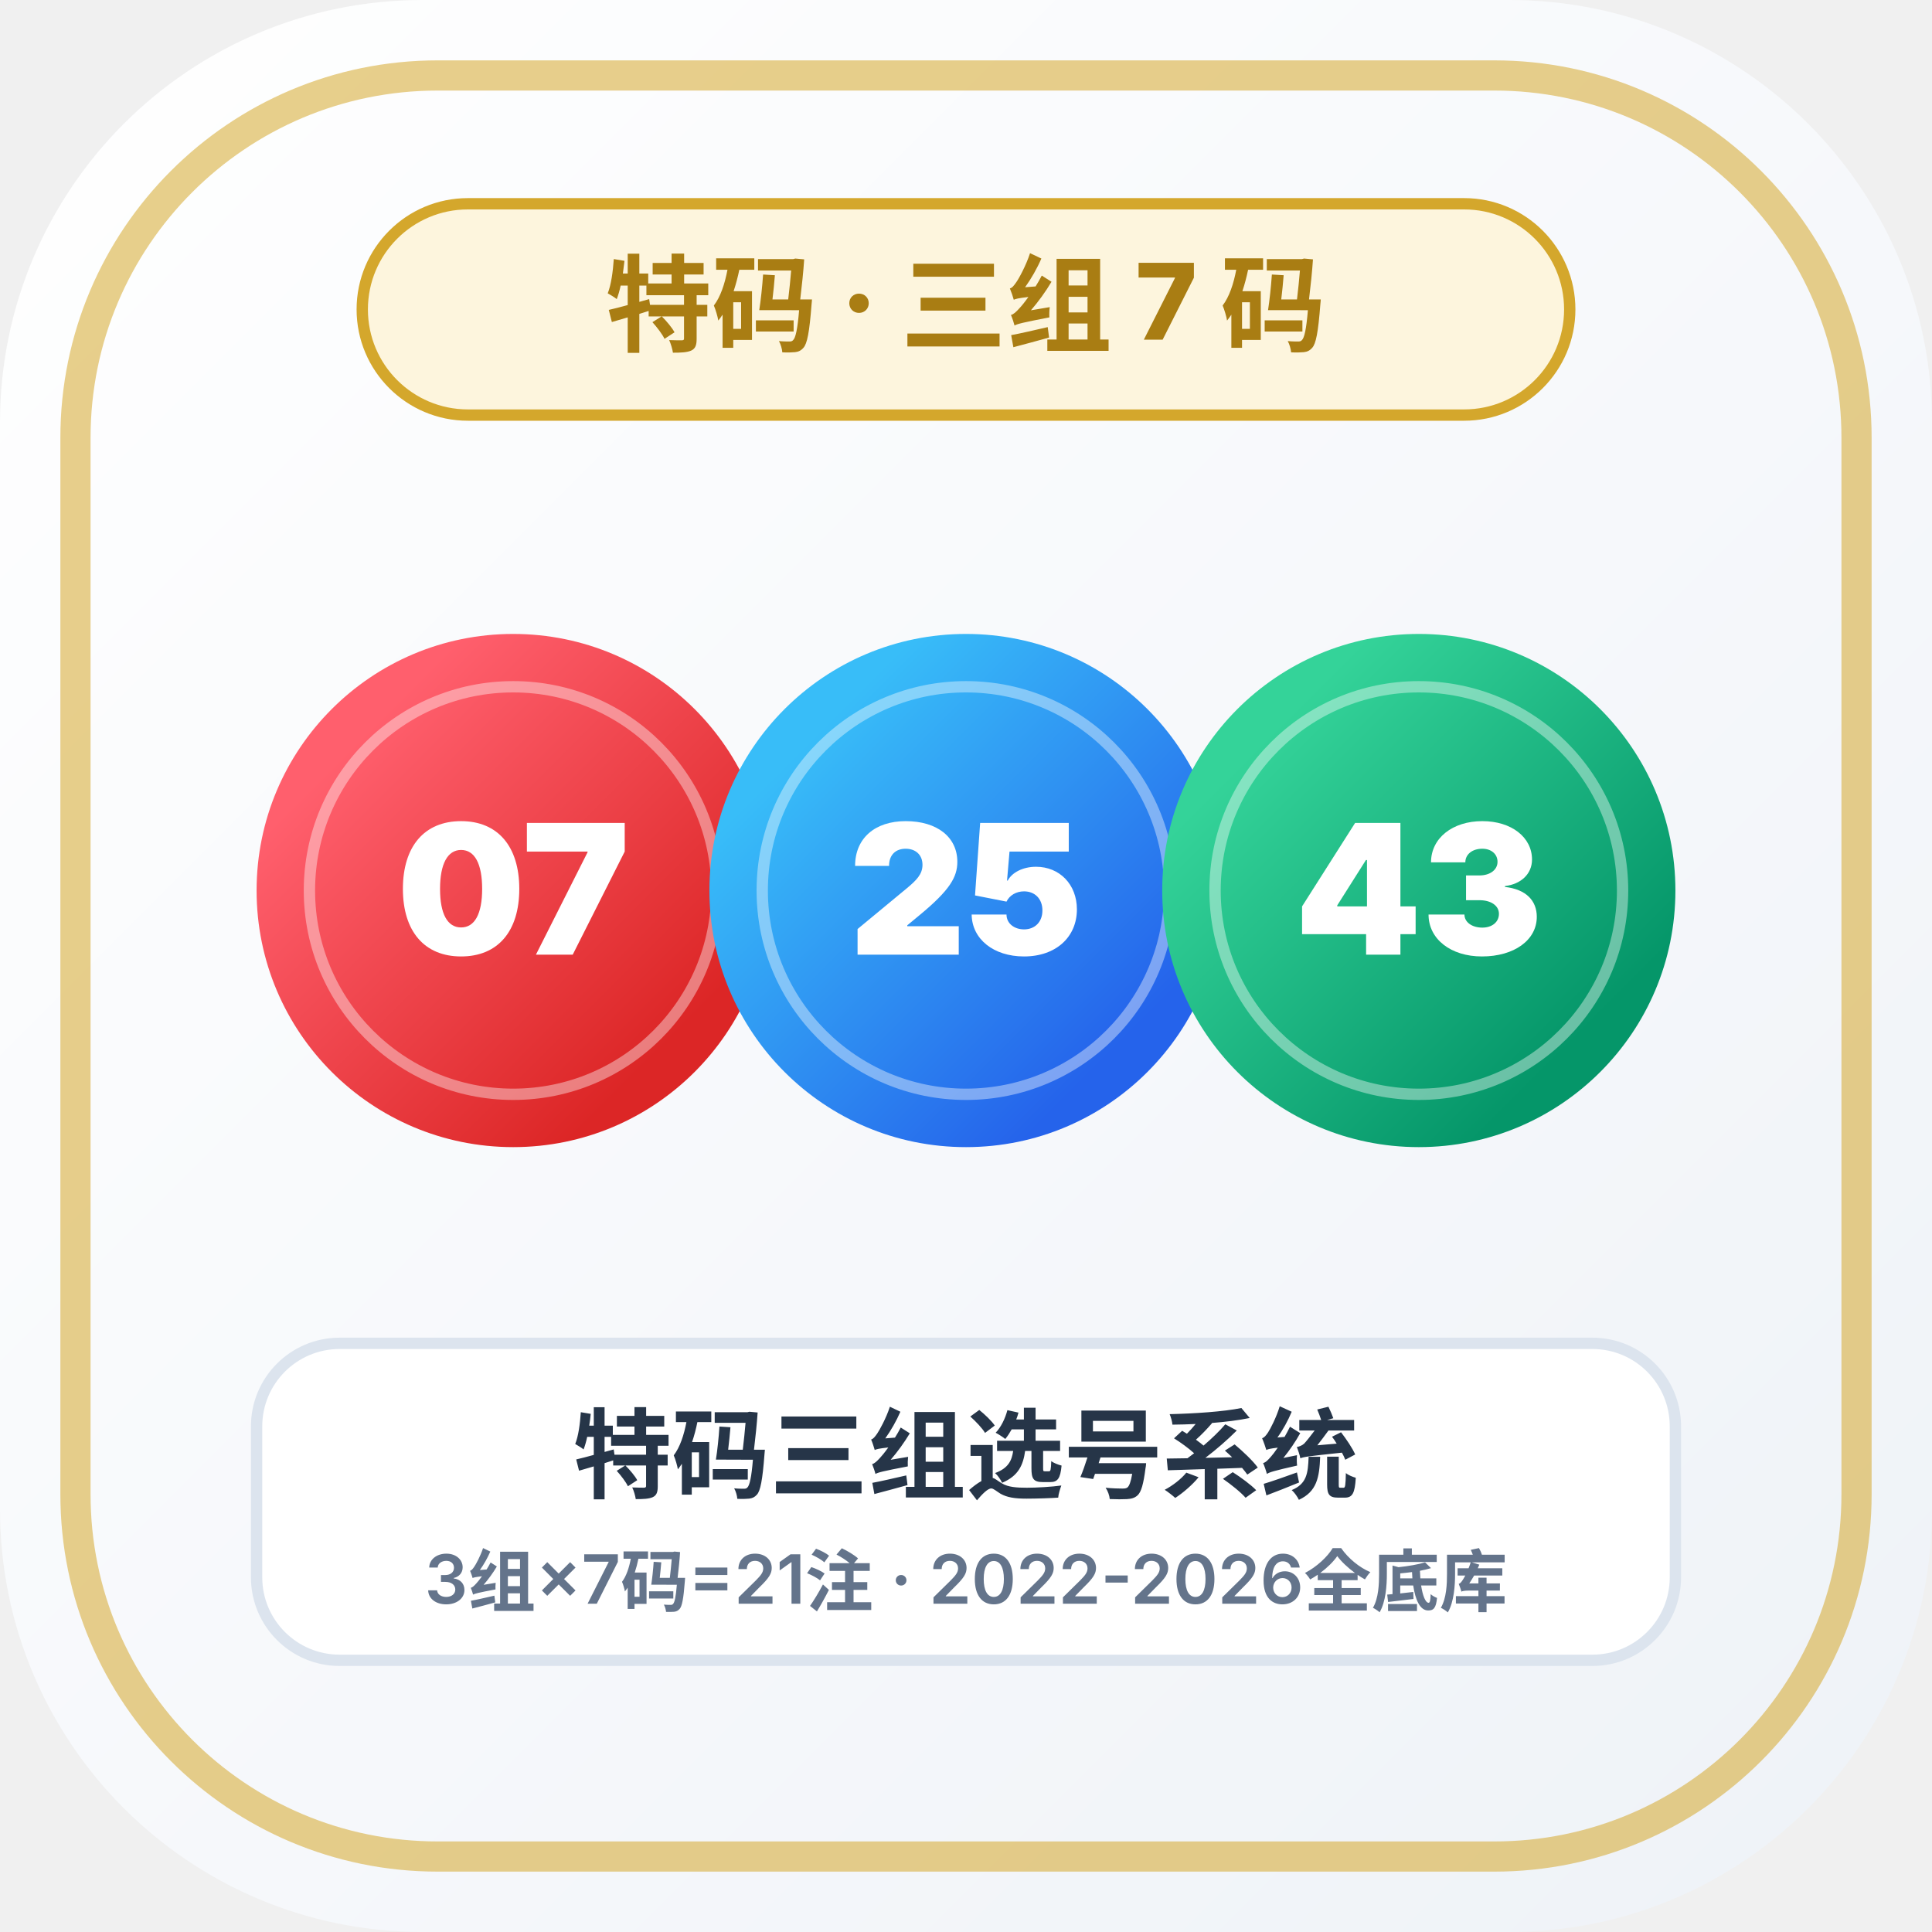
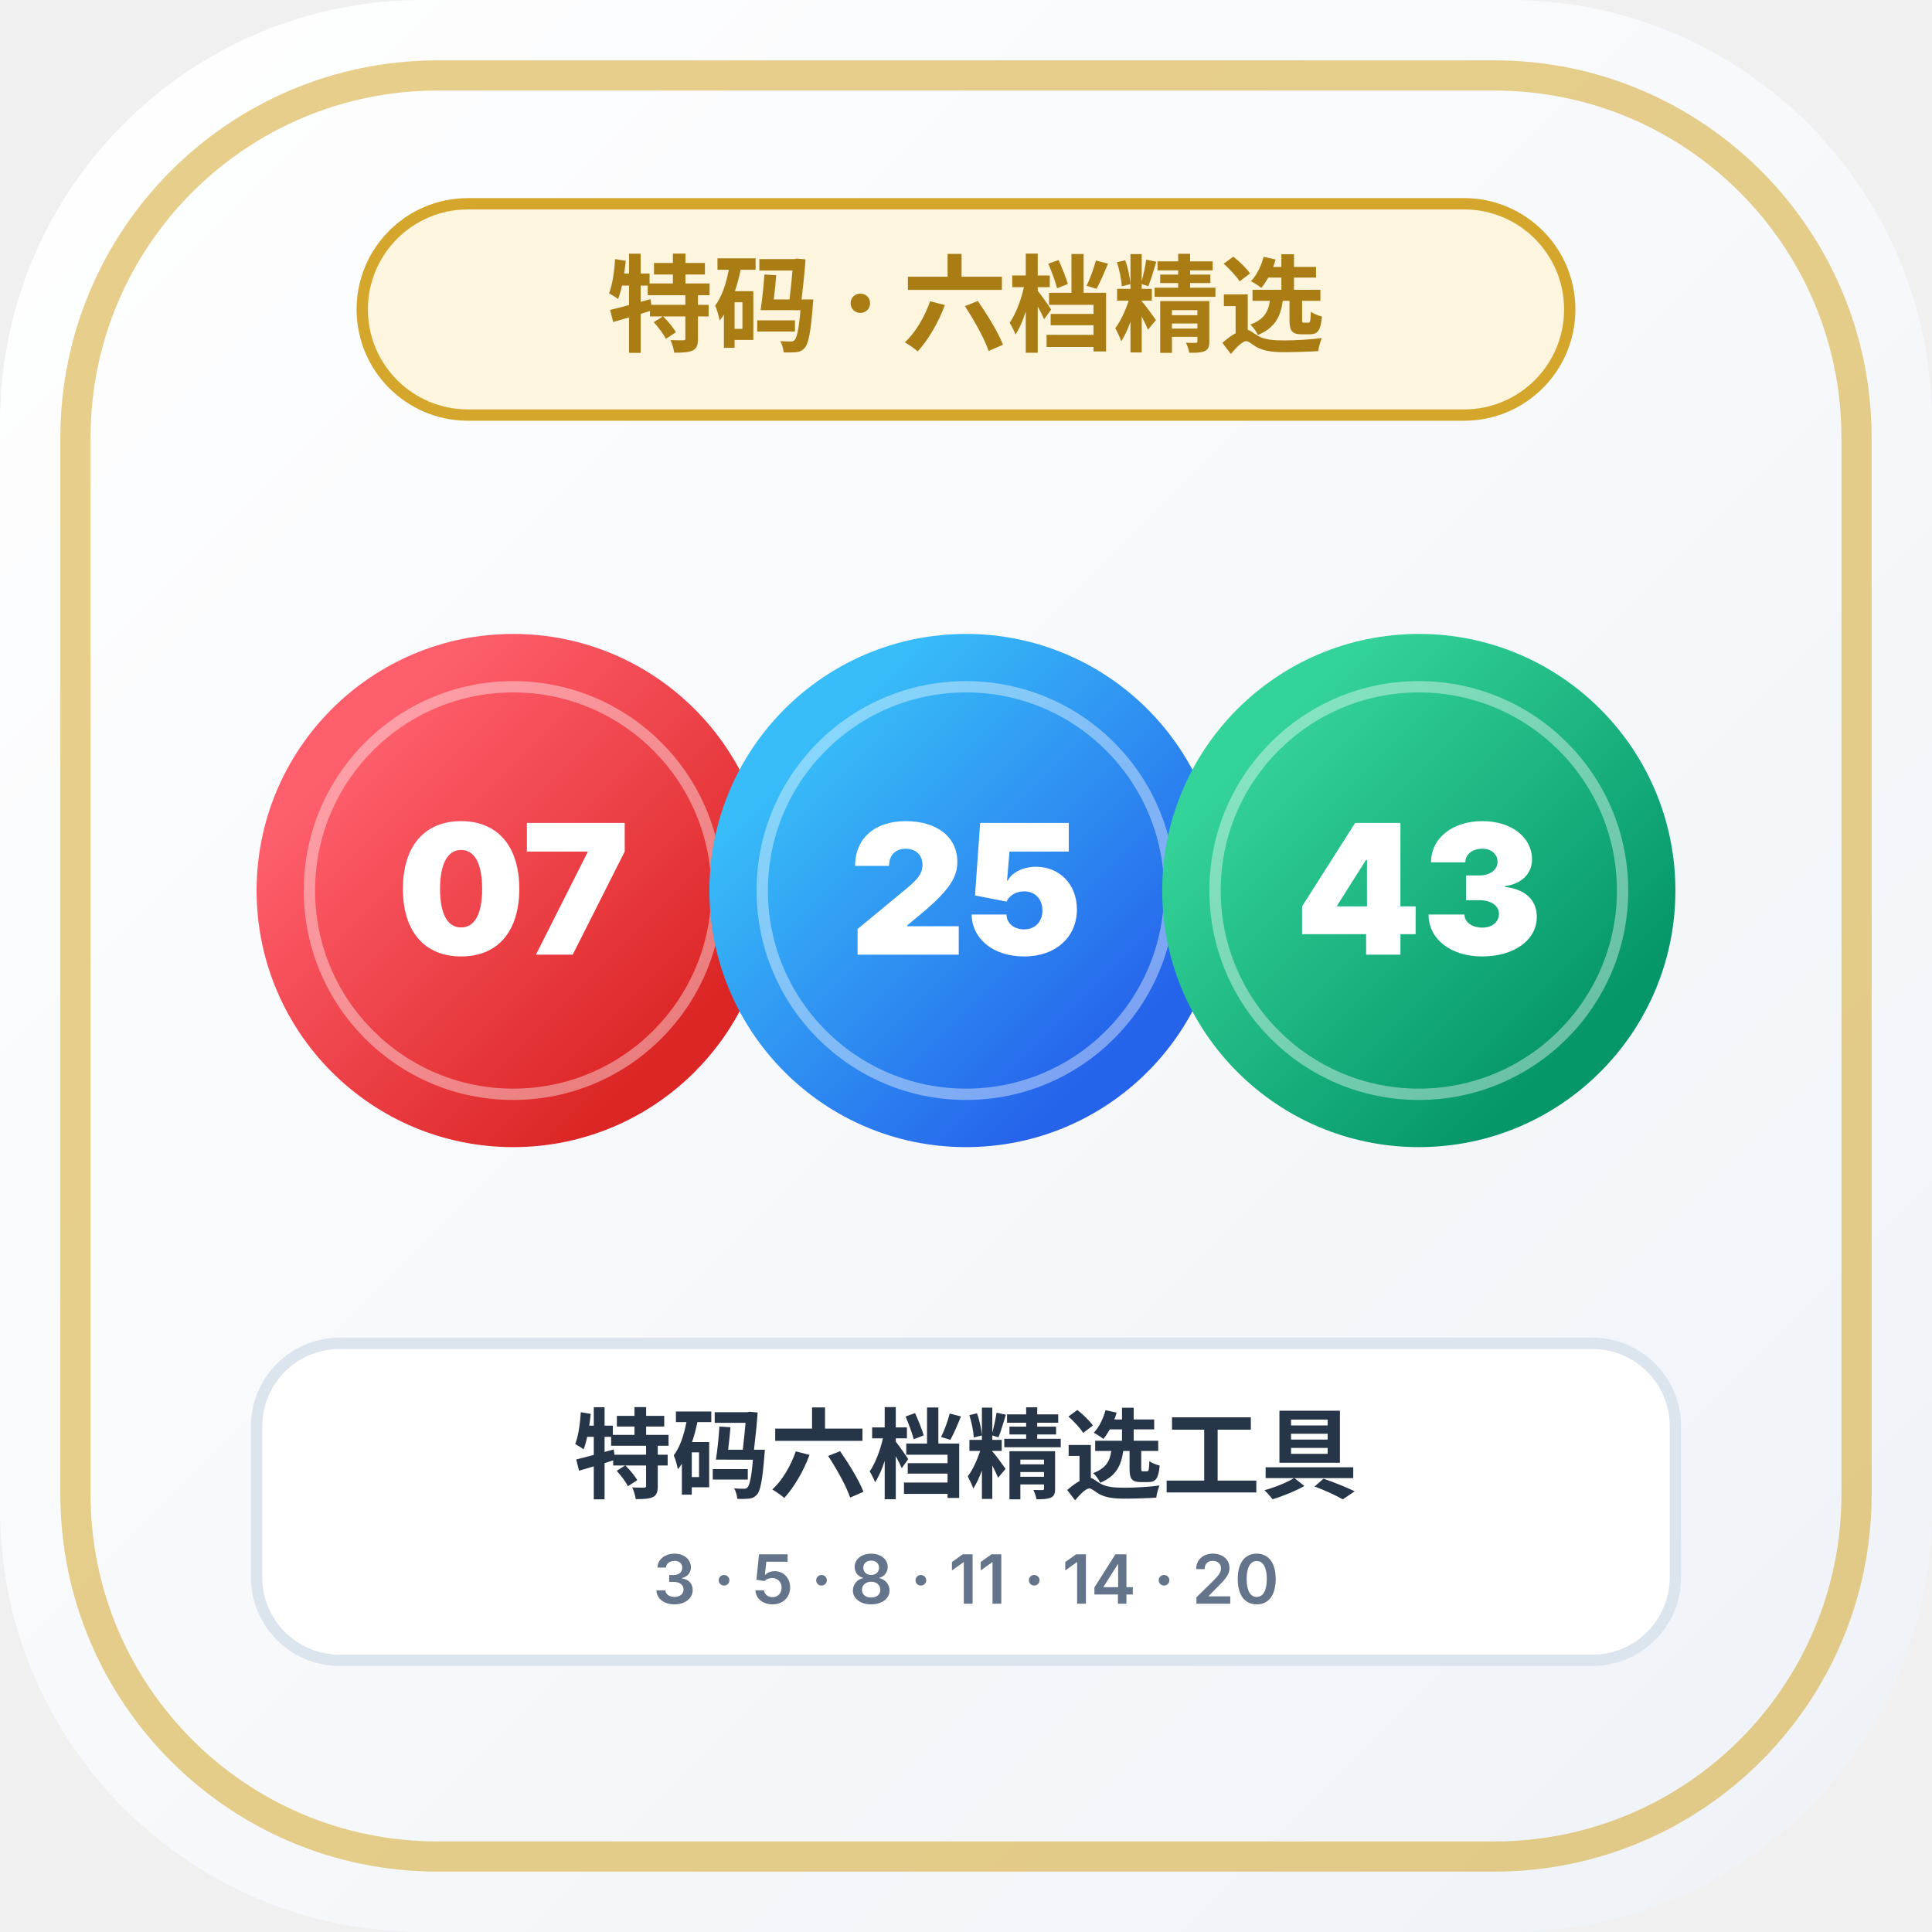
<svg xmlns="http://www.w3.org/2000/svg" viewBox="0 0 512 512">
  <defs>
    <linearGradient id="bg" x1="0%" y1="0%" x2="100%" y2="100%">
      <stop offset="0%" stop-color="#ffffff" />
      <stop offset="55%" stop-color="#f6f8fb" />
      <stop offset="100%" stop-color="#eef2f7" />
    </linearGradient>
    <linearGradient id="redBall" x1="20%" y1="20%" x2="80%" y2="80%">
      <stop offset="0%" stop-color="#ff5f6d" />
      <stop offset="100%" stop-color="#dc2626" />
    </linearGradient>
    <linearGradient id="blueBall" x1="20%" y1="20%" x2="80%" y2="80%">
      <stop offset="0%" stop-color="#38bdf8" />
      <stop offset="100%" stop-color="#2563eb" />
    </linearGradient>
    <linearGradient id="greenBall" x1="20%" y1="20%" x2="80%" y2="80%">
      <stop offset="0%" stop-color="#34d399" />
      <stop offset="100%" stop-color="#059669" />
    </linearGradient>
  </defs>
  <rect width="512" height="512" rx="112" fill="url(#bg)" />
  <rect x="20" y="20" width="472" height="472" rx="96" fill="none" stroke="#d4a72c" stroke-width="8" stroke-opacity="0.55" />
  <rect x="96" y="54" width="320" height="56" rx="28" fill="#fdf5dd" stroke="#d4a72c" stroke-width="3" />
-   <text x="256" y="91" font-family="system-ui, -apple-system, sans-serif" font-size="28" font-weight="800" fill="#a97d13" text-anchor="middle">特码 · 三组 7 码</text>
+   <text x="256" y="91" font-family="system-ui, -apple-system, sans-serif" font-size="28" font-weight="800" fill="#a97d13" text-anchor="middle">特码 · 六档精选</text>
  <circle cx="136" cy="236" r="68" fill="url(#redBall)" />
  <circle cx="136" cy="236" r="54" fill="none" stroke="#ffffff" stroke-opacity="0.4" stroke-width="3" />
  <text x="136" y="253" font-family="system-ui, -apple-system, sans-serif" font-size="48" font-weight="900" fill="#ffffff" text-anchor="middle">07</text>
  <circle cx="256" cy="236" r="68" fill="url(#blueBall)" />
  <circle cx="256" cy="236" r="54" fill="none" stroke="#ffffff" stroke-opacity="0.4" stroke-width="3" />
  <text x="256" y="253" font-family="system-ui, -apple-system, sans-serif" font-size="48" font-weight="900" fill="#ffffff" text-anchor="middle">25</text>
  <circle cx="376" cy="236" r="68" fill="url(#greenBall)" />
  <circle cx="376" cy="236" r="54" fill="none" stroke="#ffffff" stroke-opacity="0.4" stroke-width="3" />
  <text x="376" y="253" font-family="system-ui, -apple-system, sans-serif" font-size="48" font-weight="900" fill="#ffffff" text-anchor="middle">43</text>
  <rect x="68" y="356" width="376" height="84" rx="22" fill="#ffffff" stroke="#dce4ee" stroke-width="3" />
-   <text x="256" y="395" font-family="system-ui, -apple-system, sans-serif" font-size="26" font-weight="700" fill="#263548" text-anchor="middle">特码三组选号系统</text>
-   <text x="256" y="425" font-family="system-ui, -apple-system, sans-serif" font-size="18" font-weight="600" fill="#64748b" text-anchor="middle">3组×7码=21注 · 2022-2026全底库</text>
+   <text x="256" y="395" font-family="system-ui, -apple-system, sans-serif" font-size="26" font-weight="700" fill="#263548" text-anchor="middle">特码六档精选工具</text>
+   <text x="256" y="425" font-family="system-ui, -apple-system, sans-serif" font-size="18" font-weight="600" fill="#64748b" text-anchor="middle">3 · 5 · 8 · 11 · 14 · 20</text>
</svg>
